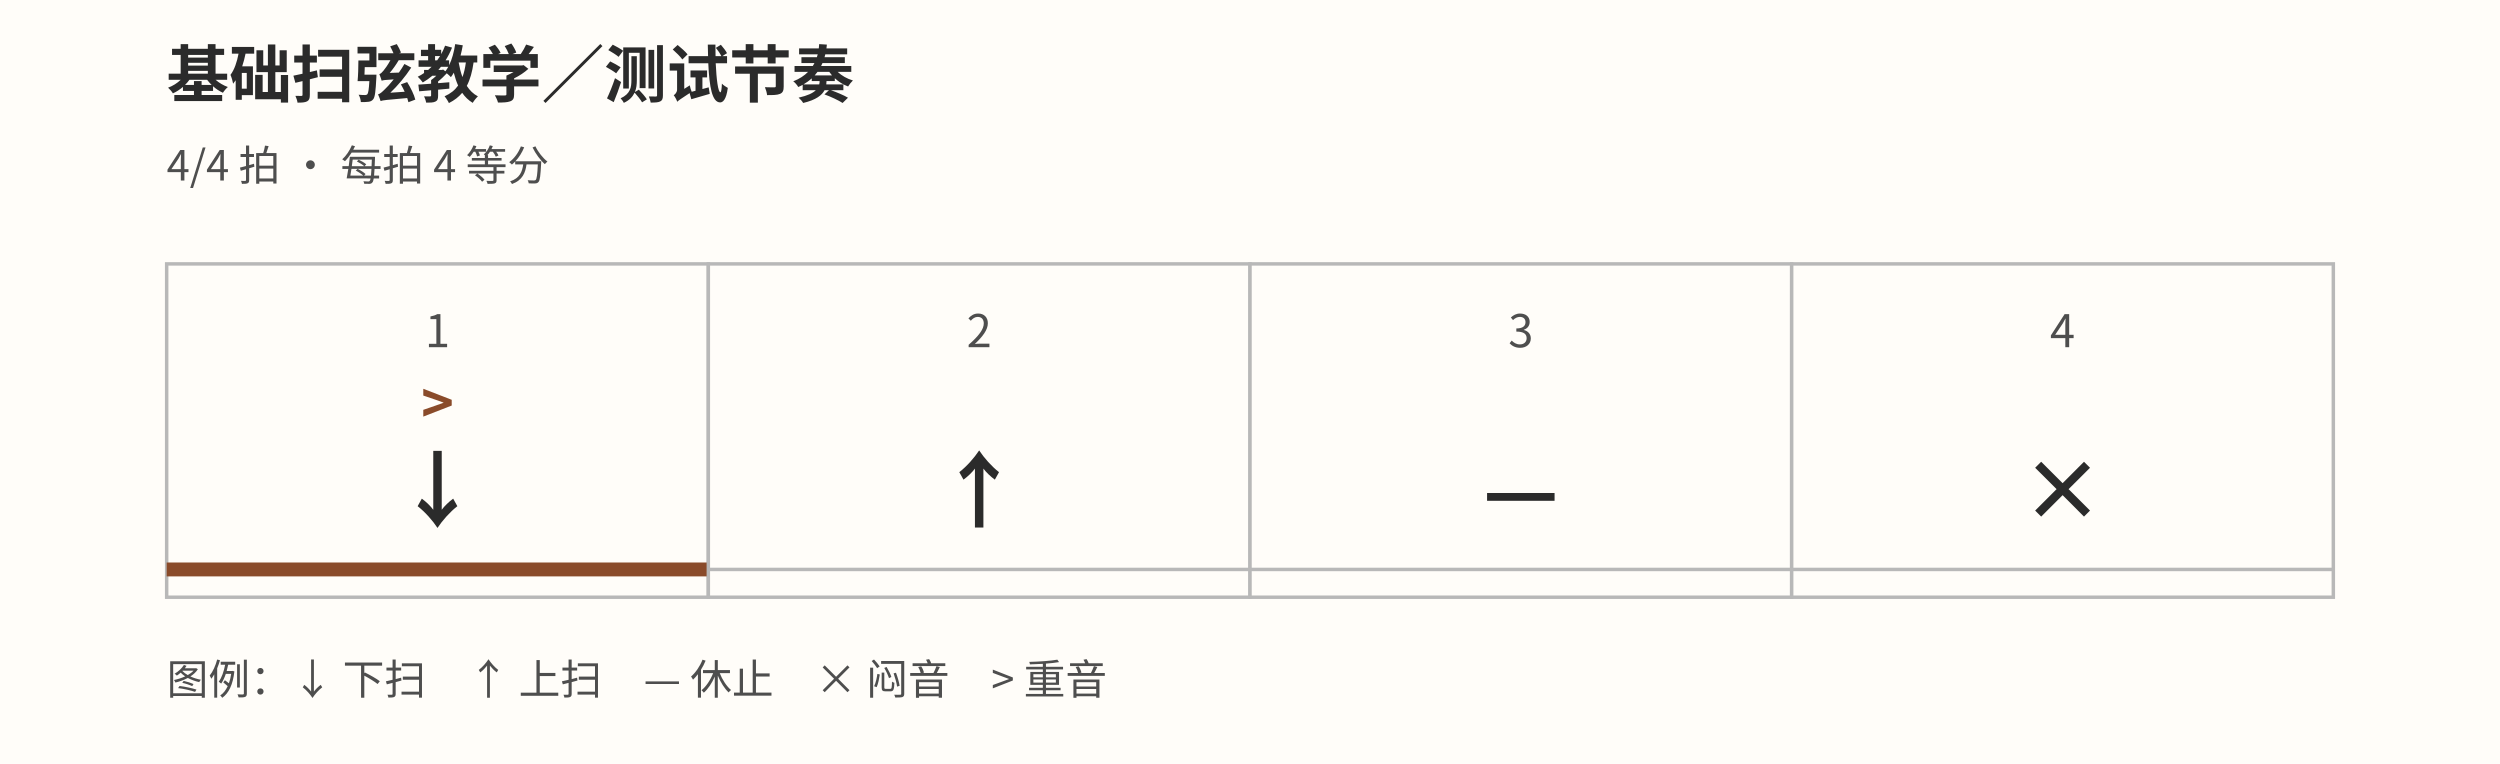
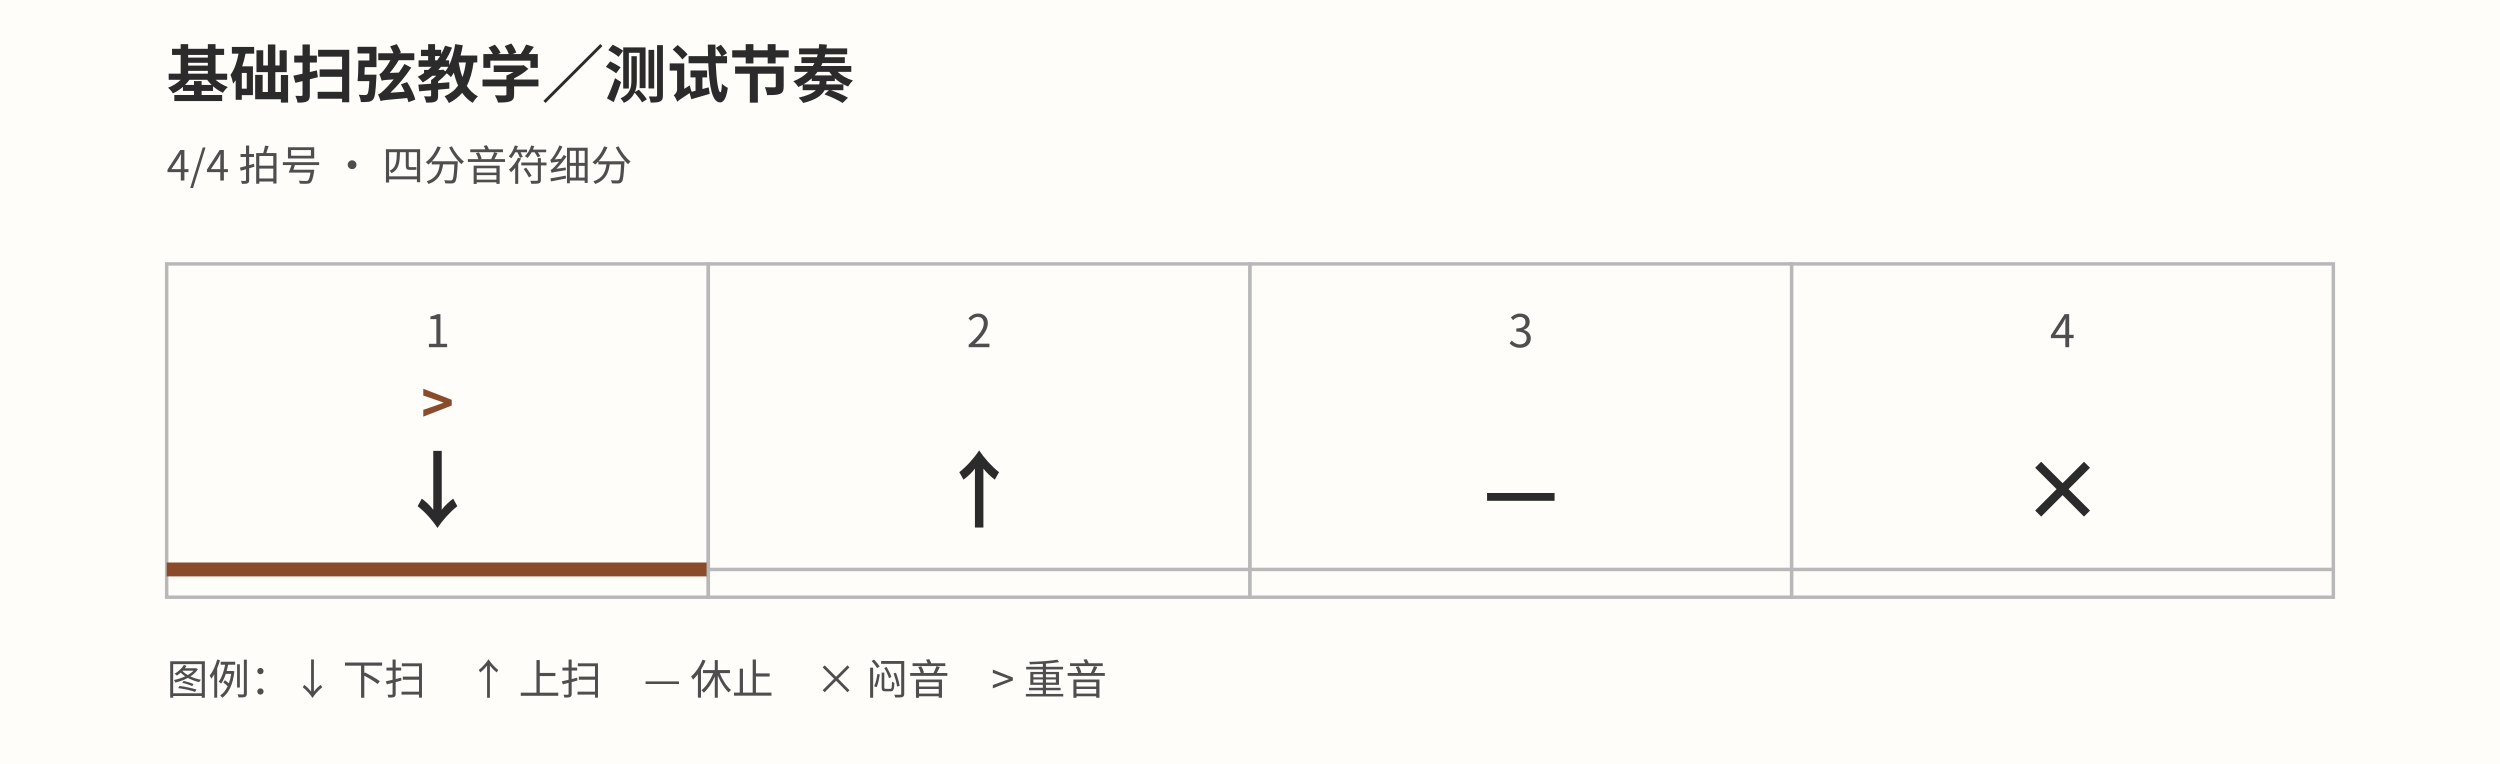
<svg xmlns="http://www.w3.org/2000/svg" role="img" aria-labelledby="rhythm-basic-strum-title rhythm-basic-strum-desc" width="720" height="220" viewBox="0 0 720 220" data-diagram-id="basic-strum" data-diagram-kind="rhythm">
  <rect x="0" y="0" width="720" height="220" fill="#fffdf9" />
  <text x="48" y="28" font-family="Noto Sans CJK SC, PingFang SC, Microsoft YaHei, sans-serif" font-size="18" font-weight="700" fill="#2b2b2b">基础扫弦教学／测试节奏</text>
-   <text x="48" y="52" font-family="Noto Sans CJK SC, PingFang SC, Microsoft YaHei, sans-serif" font-size="12" fill="#4e4e4e">4/4 拍 · 每拍 4 等分</text>
+   <text x="48" y="52" font-family="Noto Sans CJK SC, PingFang SC, Microsoft YaHei, sans-serif" font-size="12" fill="#4e4e4e">4/4 拍号 · 四分音符细分</text>
  <g data-cell-index="0" data-label="1" data-stroke="down" data-accent="true">
    <rect x="48" y="76" width="156" height="96" fill="#fffdf9" stroke="#b8b8b8" />
    <text x="126" y="100" font-family="Noto Sans CJK SC, PingFang SC, Microsoft YaHei, sans-serif" font-size="13" text-anchor="middle" fill="#4e4e4e">1</text>
    <text x="126" y="122" font-family="Noto Sans CJK SC, PingFang SC, Microsoft YaHei, sans-serif" font-size="16" font-weight="700" text-anchor="middle" fill="#8A4B2A">&gt;</text>
    <text x="126" y="150" font-family="Noto Sans CJK SC, PingFang SC, Microsoft YaHei, sans-serif" font-size="24" font-weight="700" text-anchor="middle" fill="#2b2b2b">↓</text>
    <line data-role="accent-rule" x1="48" y1="164" x2="204" y2="164" stroke="#8A4B2A" stroke-width="4" />
  </g>
  <g data-cell-index="1" data-label="2" data-stroke="up" data-accent="false">
    <rect x="204" y="76" width="156" height="96" fill="#fffdf9" stroke="#b8b8b8" />
    <text x="282" y="100" font-family="Noto Sans CJK SC, PingFang SC, Microsoft YaHei, sans-serif" font-size="13" text-anchor="middle" fill="#4e4e4e">2</text>
    <text x="282" y="150" font-family="Noto Sans CJK SC, PingFang SC, Microsoft YaHei, sans-serif" font-size="24" font-weight="700" text-anchor="middle" fill="#2b2b2b">↑</text>
    <line data-role="grid-rule" x1="204" y1="164" x2="360" y2="164" stroke="#b8b8b8" stroke-width="1" />
  </g>
  <g data-cell-index="2" data-label="3" data-stroke="rest" data-accent="false">
    <rect x="360" y="76" width="156" height="96" fill="#fffdf9" stroke="#b8b8b8" />
    <text x="438" y="100" font-family="Noto Sans CJK SC, PingFang SC, Microsoft YaHei, sans-serif" font-size="13" text-anchor="middle" fill="#4e4e4e">3</text>
    <text x="438" y="150" font-family="Noto Sans CJK SC, PingFang SC, Microsoft YaHei, sans-serif" font-size="24" font-weight="700" text-anchor="middle" fill="#2b2b2b">—</text>
    <line data-role="grid-rule" x1="360" y1="164" x2="516" y2="164" stroke="#b8b8b8" stroke-width="1" />
  </g>
  <g data-cell-index="3" data-label="4" data-stroke="mute" data-accent="false">
    <rect x="516" y="76" width="156" height="96" fill="#fffdf9" stroke="#b8b8b8" />
    <text x="594" y="100" font-family="Noto Sans CJK SC, PingFang SC, Microsoft YaHei, sans-serif" font-size="13" text-anchor="middle" fill="#4e4e4e">4</text>
    <text x="594" y="150" font-family="Noto Sans CJK SC, PingFang SC, Microsoft YaHei, sans-serif" font-size="24" font-weight="700" text-anchor="middle" fill="#2b2b2b">×</text>
    <line data-role="grid-rule" x1="516" y1="164" x2="672" y2="164" stroke="#b8b8b8" stroke-width="1" />
  </g>
  <text x="48" y="200" font-family="Noto Sans CJK SC, PingFang SC, Microsoft YaHei, sans-serif" font-size="12" fill="#4e4e4e">图例：↓ 下扫　↑ 上扫　— 休止　× 闷音　&gt; 重音</text>
</svg>
